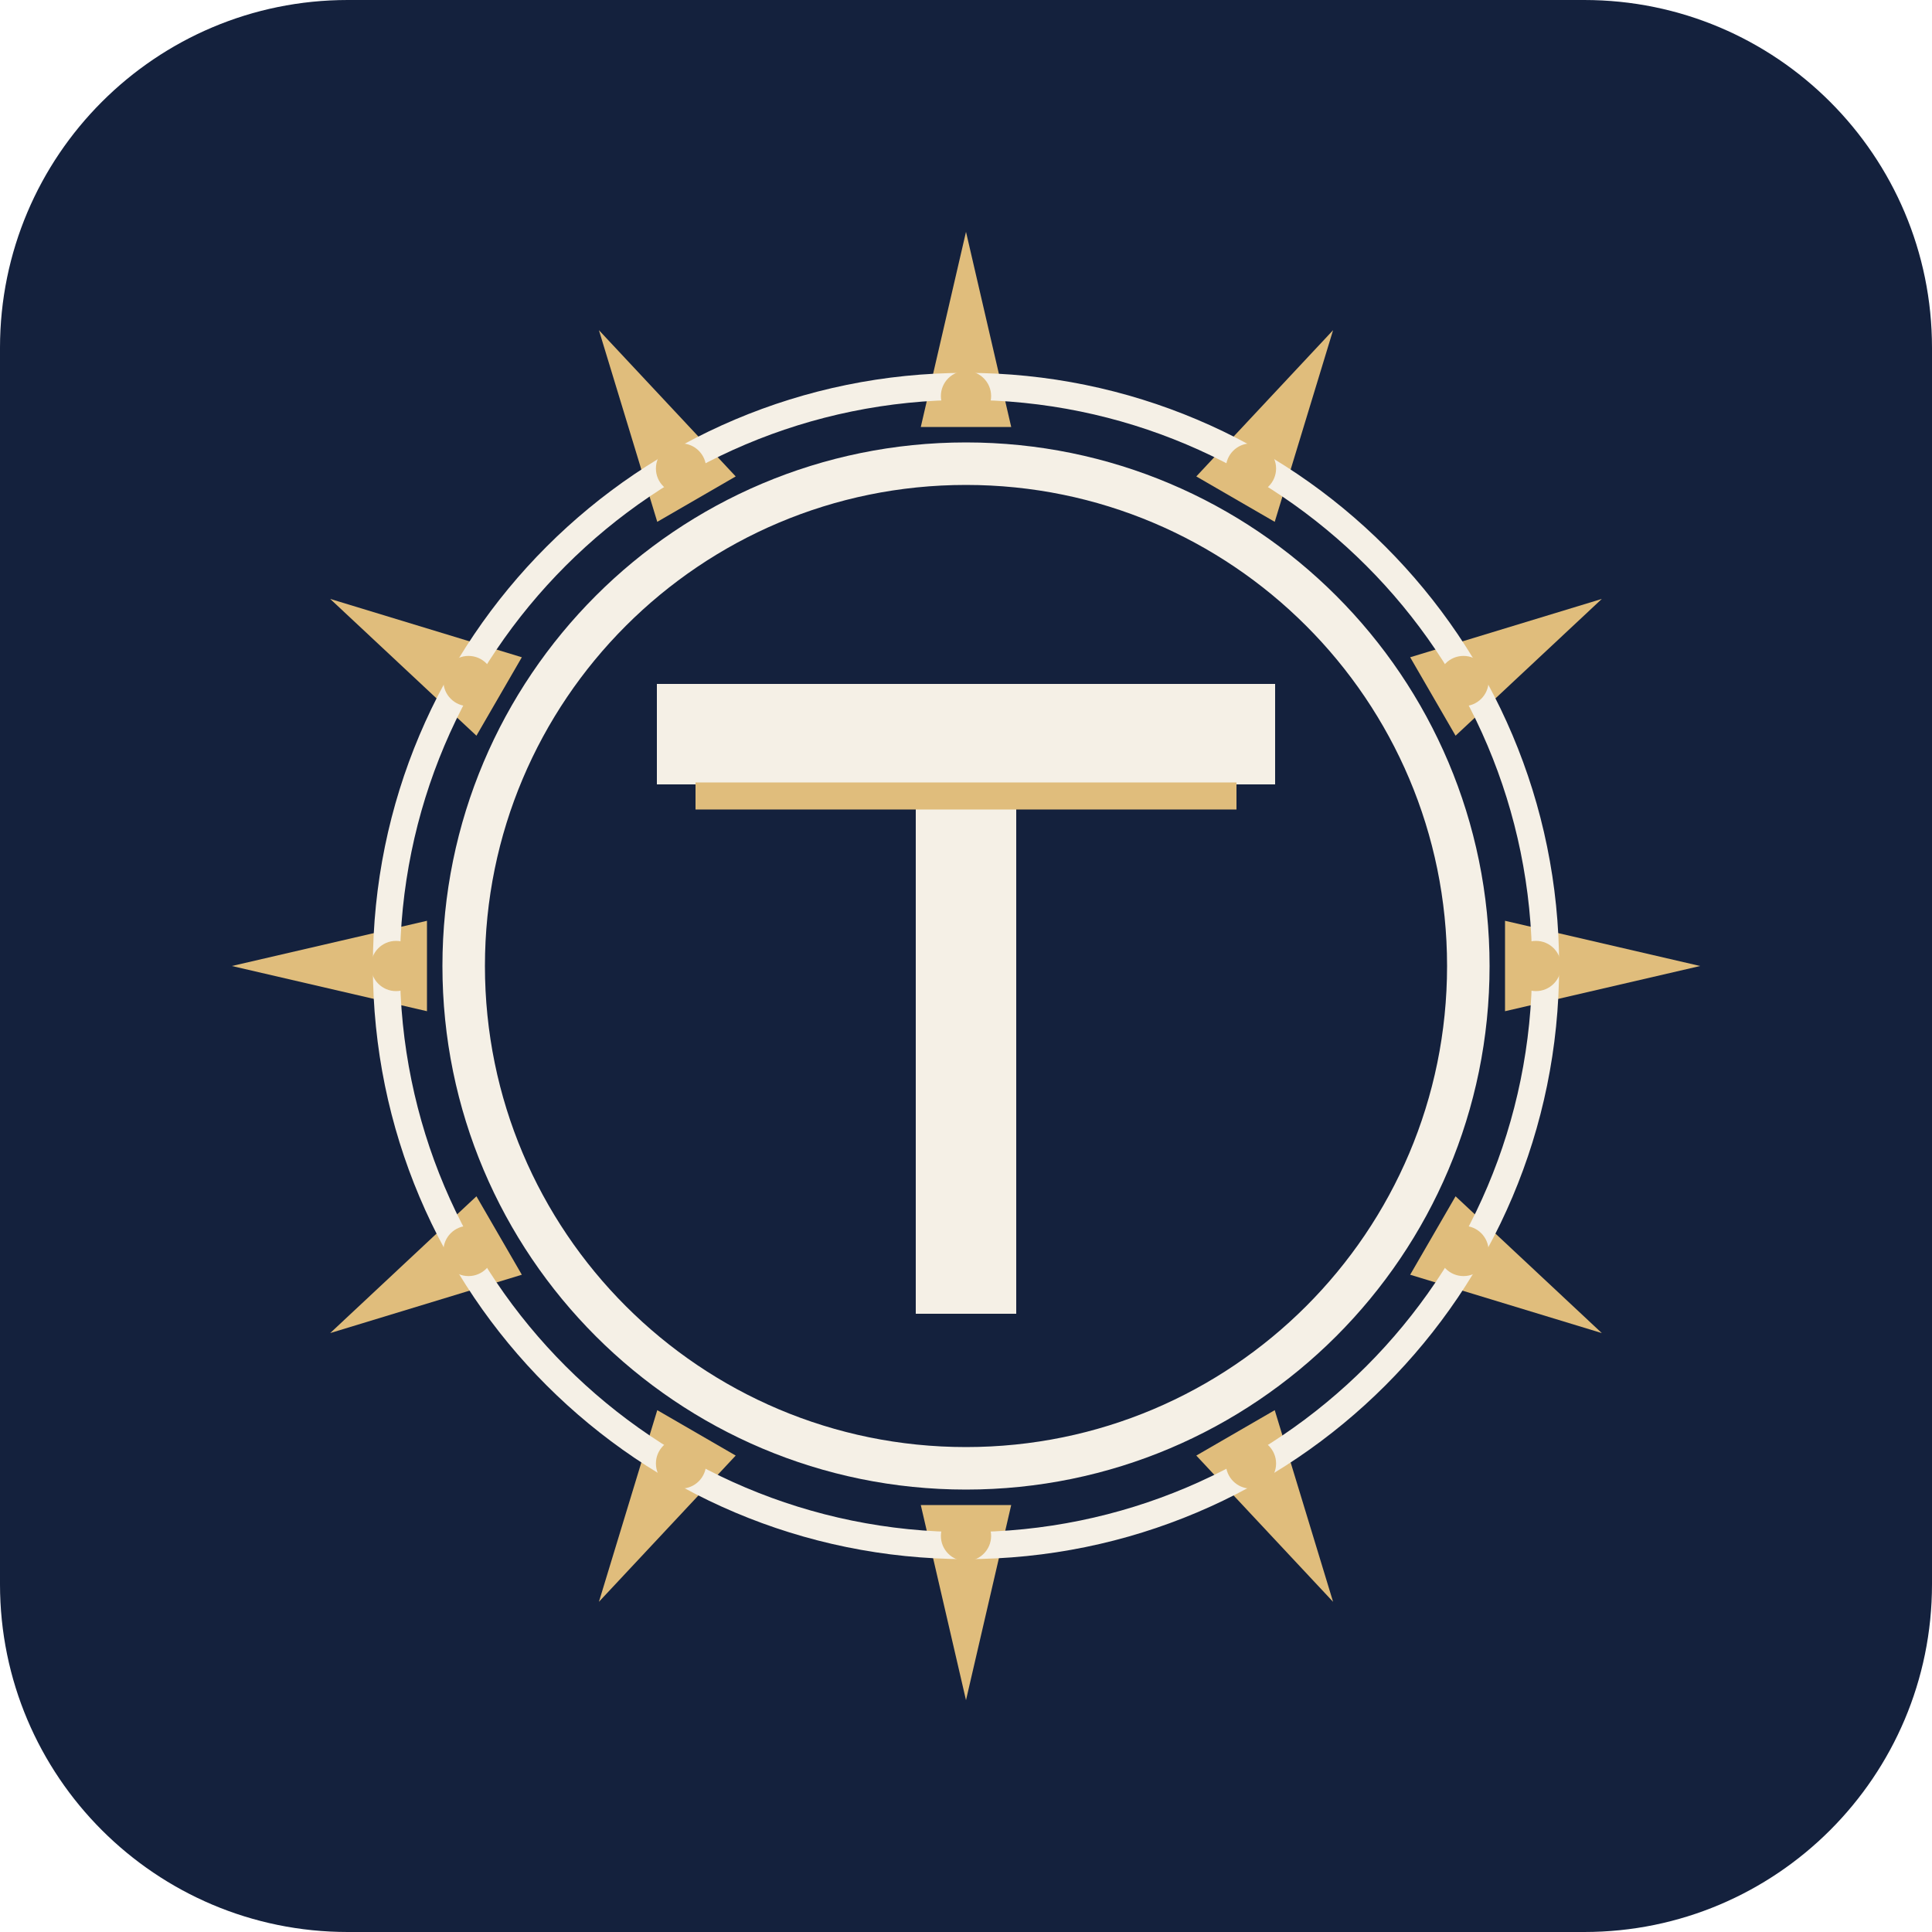
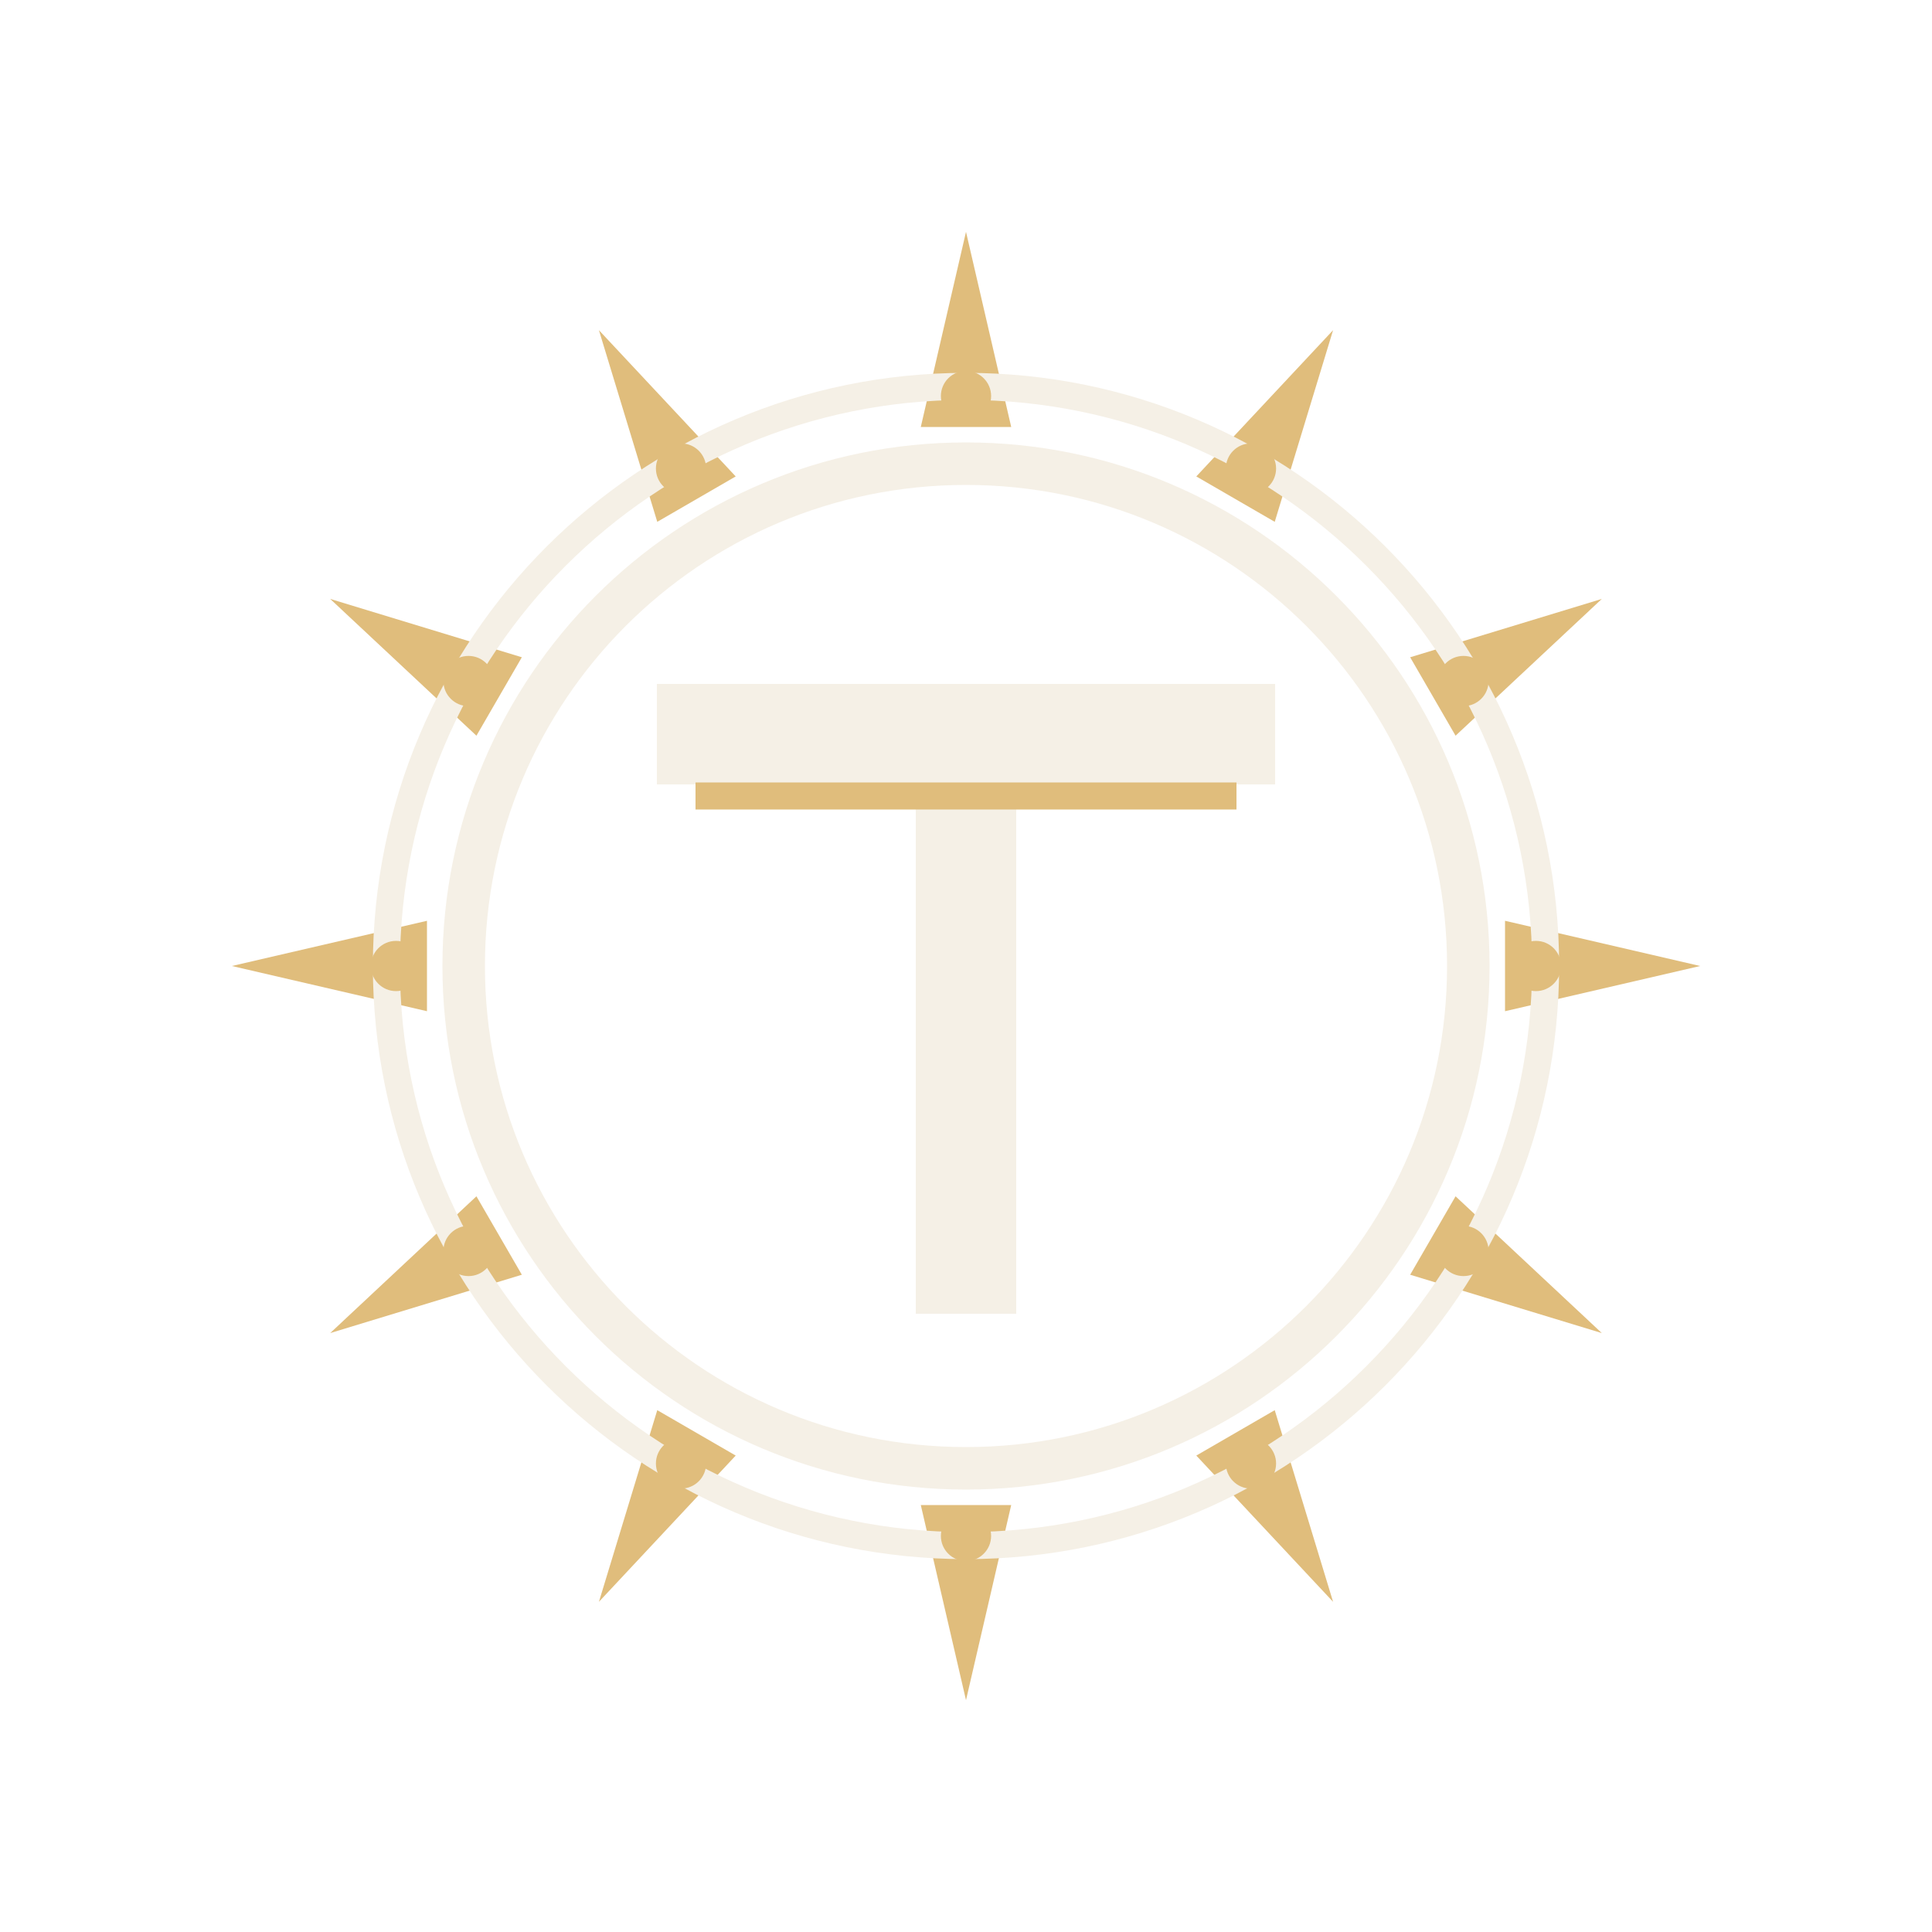
<svg xmlns="http://www.w3.org/2000/svg" viewBox="0 0 100 100">
-   <rect width="100" height="100" rx="18" fill="#14213D" />
  <polygon points="47.66,22.10 50.00,12.00 52.34,22.10" fill="#e0bd7c" />
  <polygon points="61.92,24.66 69.00,17.09 65.98,27.01" fill="#e0bd7c" />
  <polygon points="72.99,34.02 82.91,31.00 75.34,38.08" fill="#e0bd7c" />
  <polygon points="77.90,47.66 88.00,50.00 77.90,52.34" fill="#e0bd7c" />
  <polygon points="75.34,61.92 82.91,69.00 72.99,65.98" fill="#e0bd7c" />
  <polygon points="65.98,72.99 69.00,82.91 61.92,75.34" fill="#e0bd7c" />
  <polygon points="52.34,77.90 50.00,88.00 47.66,77.90" fill="#e0bd7c" />
  <polygon points="38.08,75.34 31.00,82.91 34.02,72.99" fill="#e0bd7c" />
  <polygon points="27.01,65.98 17.09,69.00 24.66,61.92" fill="#e0bd7c" />
  <polygon points="22.10,52.34 12.00,50.00 22.10,47.66" fill="#e0bd7c" />
  <polygon points="24.66,38.08 17.09,31.00 27.01,34.02" fill="#e0bd7c" />
  <polygon points="34.02,27.01 31.00,17.09 38.08,24.66" fill="#e0bd7c" />
  <circle cx="50" cy="50" r="30" stroke="#f5f0e6" stroke-width="1.4" fill="none" />
  <circle cx="50" cy="50" r="26" stroke="#f5f0e6" stroke-width="2.2" fill="none" />
  <circle cx="50" cy="20.5" r="1.3" fill="#e0bd7c" />
  <circle cx="64.75" cy="24.25" r="1.3" fill="#e0bd7c" />
  <circle cx="75.75" cy="35.25" r="1.3" fill="#e0bd7c" />
  <circle cx="79.5" cy="50" r="1.3" fill="#e0bd7c" />
  <circle cx="75.75" cy="64.75" r="1.3" fill="#e0bd7c" />
  <circle cx="64.75" cy="75.75" r="1.3" fill="#e0bd7c" />
  <circle cx="50" cy="79.5" r="1.3" fill="#e0bd7c" />
  <circle cx="35.25" cy="75.75" r="1.3" fill="#e0bd7c" />
  <circle cx="24.25" cy="64.75" r="1.3" fill="#e0bd7c" />
  <circle cx="20.5" cy="50" r="1.3" fill="#e0bd7c" />
  <circle cx="24.25" cy="35.25" r="1.3" fill="#e0bd7c" />
  <circle cx="35.25" cy="24.25" r="1.3" fill="#e0bd7c" />
  <line x1="34" y1="38" x2="66" y2="38" stroke="#f5f0e6" stroke-width="5.2" stroke-linecap="butt" />
  <line x1="50" y1="38" x2="50" y2="68" stroke="#f5f0e6" stroke-width="5.2" stroke-linecap="butt" />
  <line x1="36" y1="41.2" x2="64" y2="41.2" stroke="#e0bd7c" stroke-width="1.4" stroke-linecap="butt" />
</svg>
